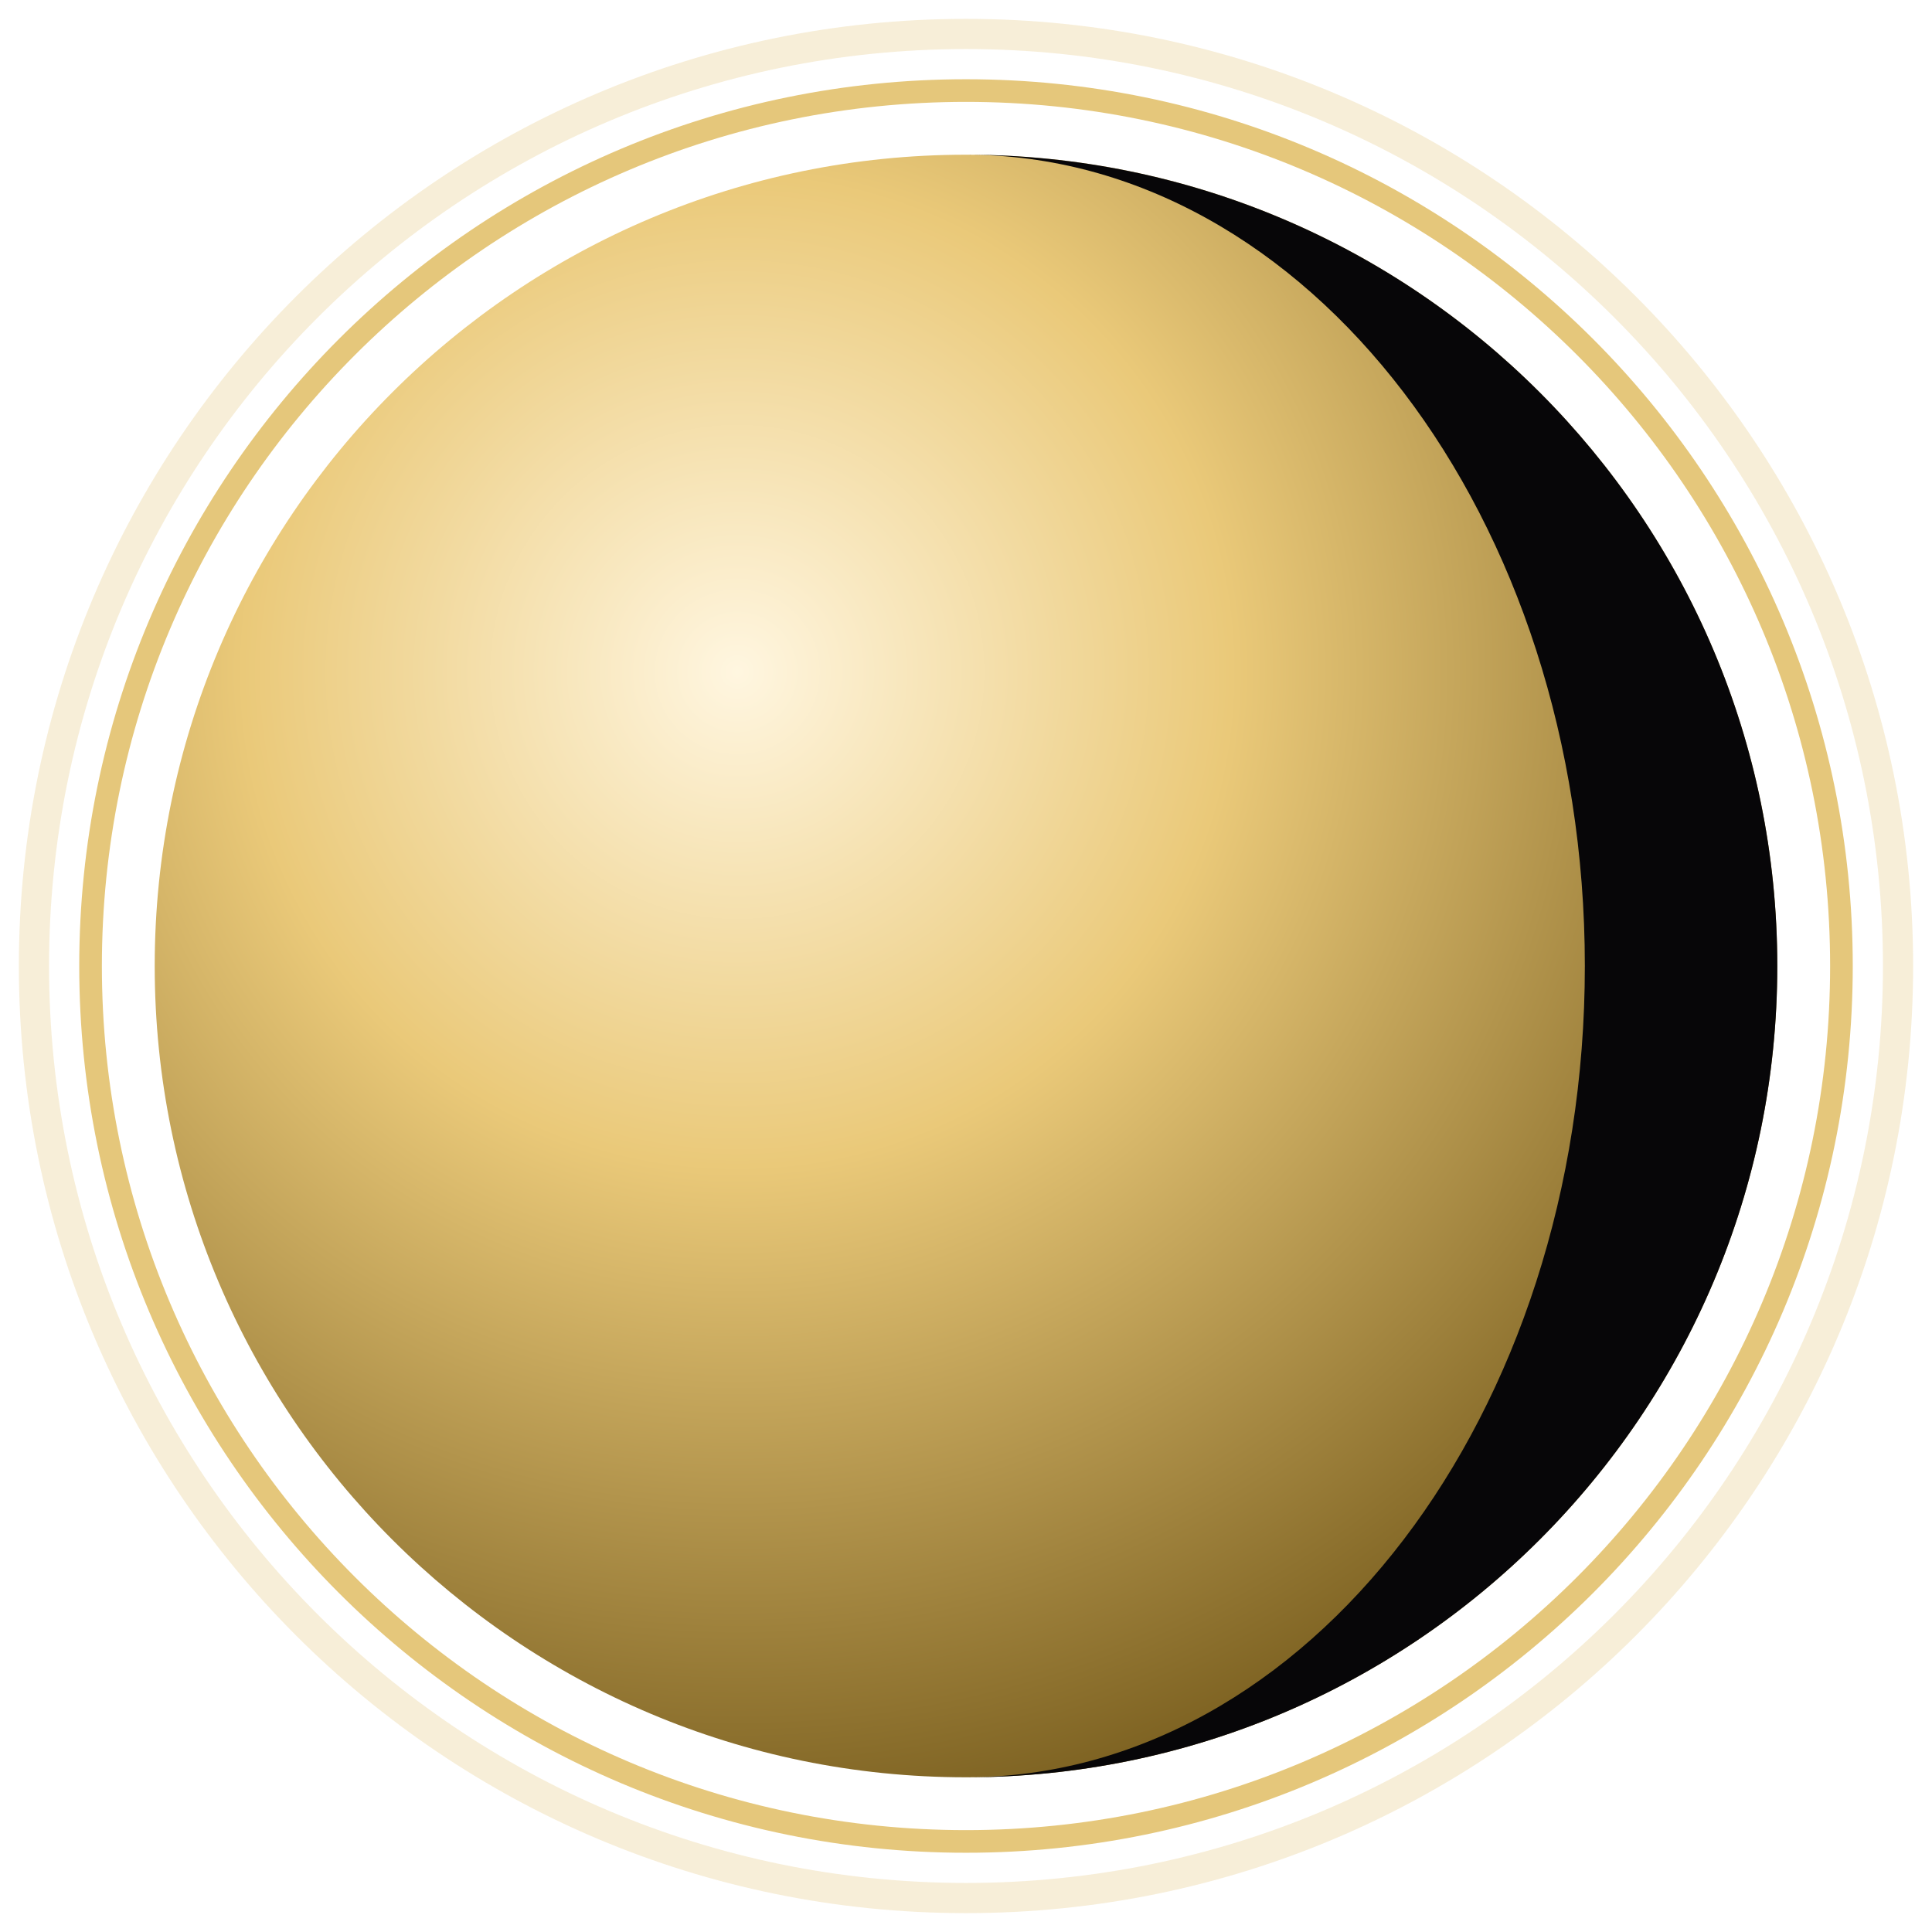
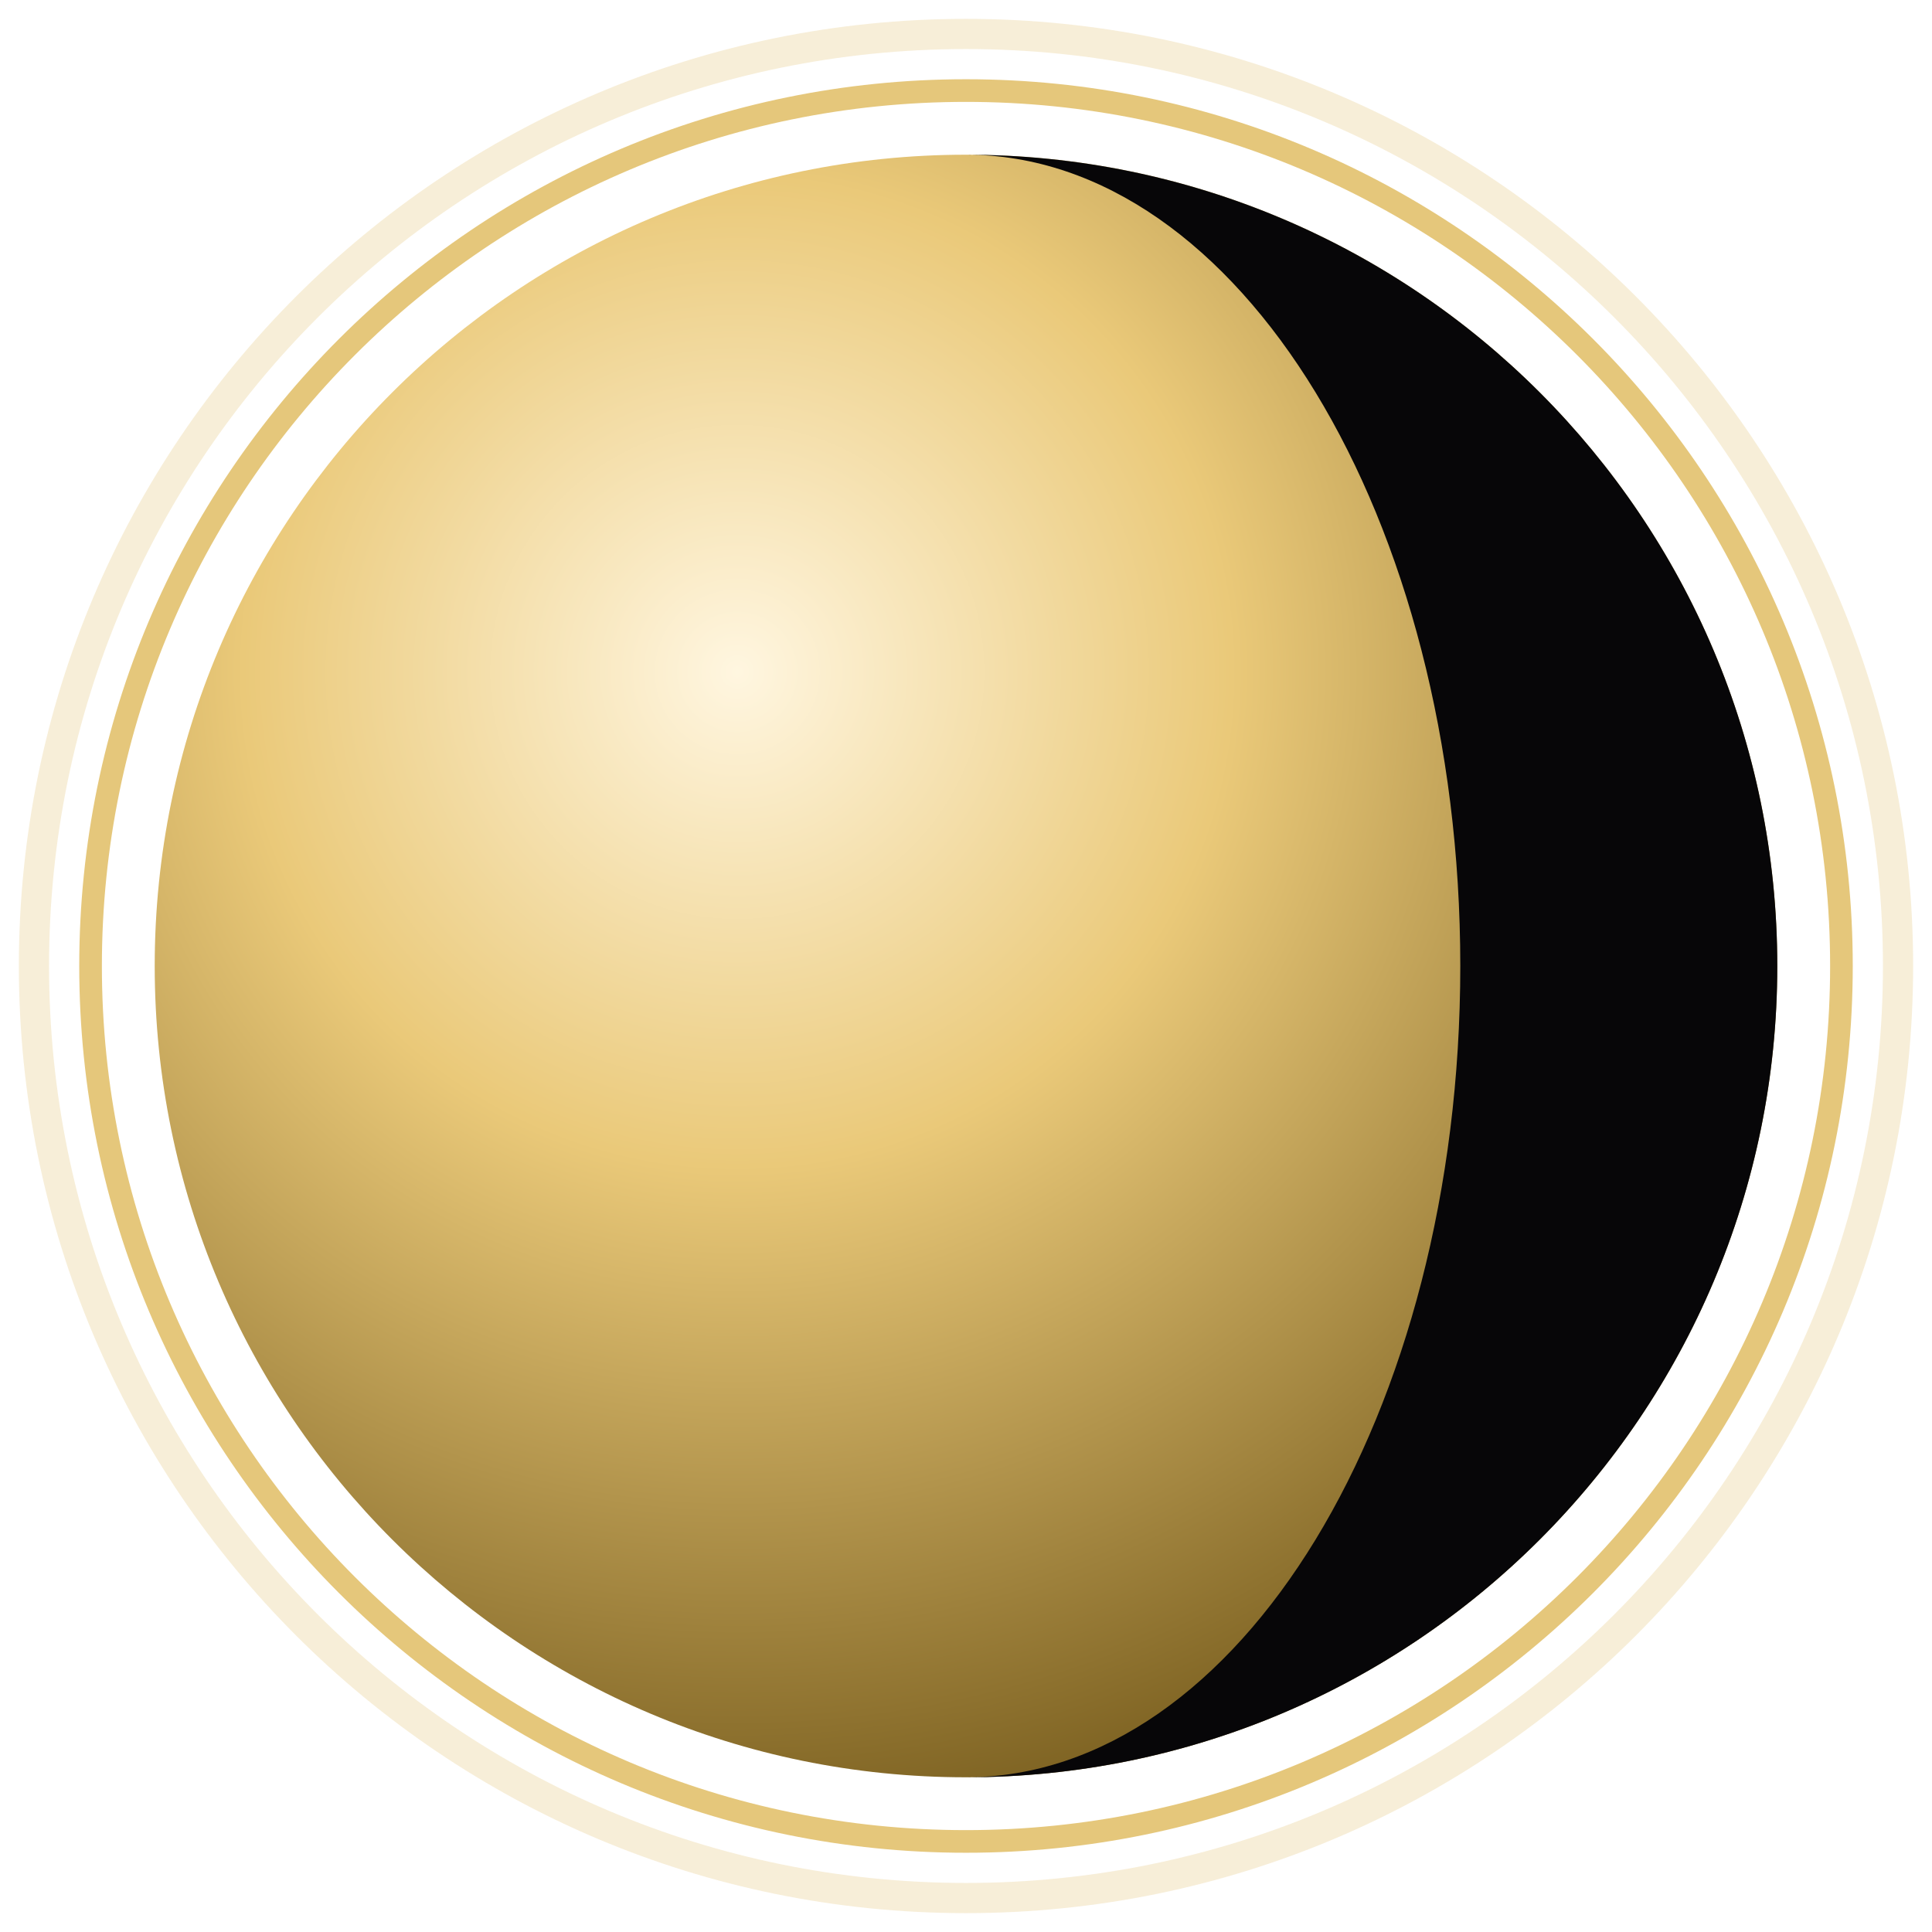
<svg xmlns="http://www.w3.org/2000/svg" viewBox="0 0 512 512" width="512" height="512">
  <defs>
    <radialGradient id="moonGold" cx="36%" cy="32%" r="72%">
      <stop offset="0%" stop-color="#FFF6E0" />
      <stop offset="42%" stop-color="#EAC979" />
      <stop offset="100%" stop-color="#7A5F1F" />
    </radialGradient>
  </defs>
  <circle cx="256" cy="256" r="215" fill="url(#moonGold)" />
-   <path d="M 256 41 A 215 215 0 0 1 256 471 A 164.001 215 0 0 0 256 41 Z" fill="#070608" fill-opacity="1.0" />
+   <path d="M 256 41 A 215 215 0 0 1 256 471 A 130.992 215 0 0 0 256 41 Z" fill="#070608" fill-opacity="1.0" />
  <circle cx="256" cy="256" r="247" fill="none" stroke="#E5C77B" stroke-opacity="0.3" stroke-width="8.0" />
  <circle cx="256" cy="256" r="232" fill="none" stroke="#E5C77B" stroke-opacity="1.0" stroke-width="6.0" />
</svg>
